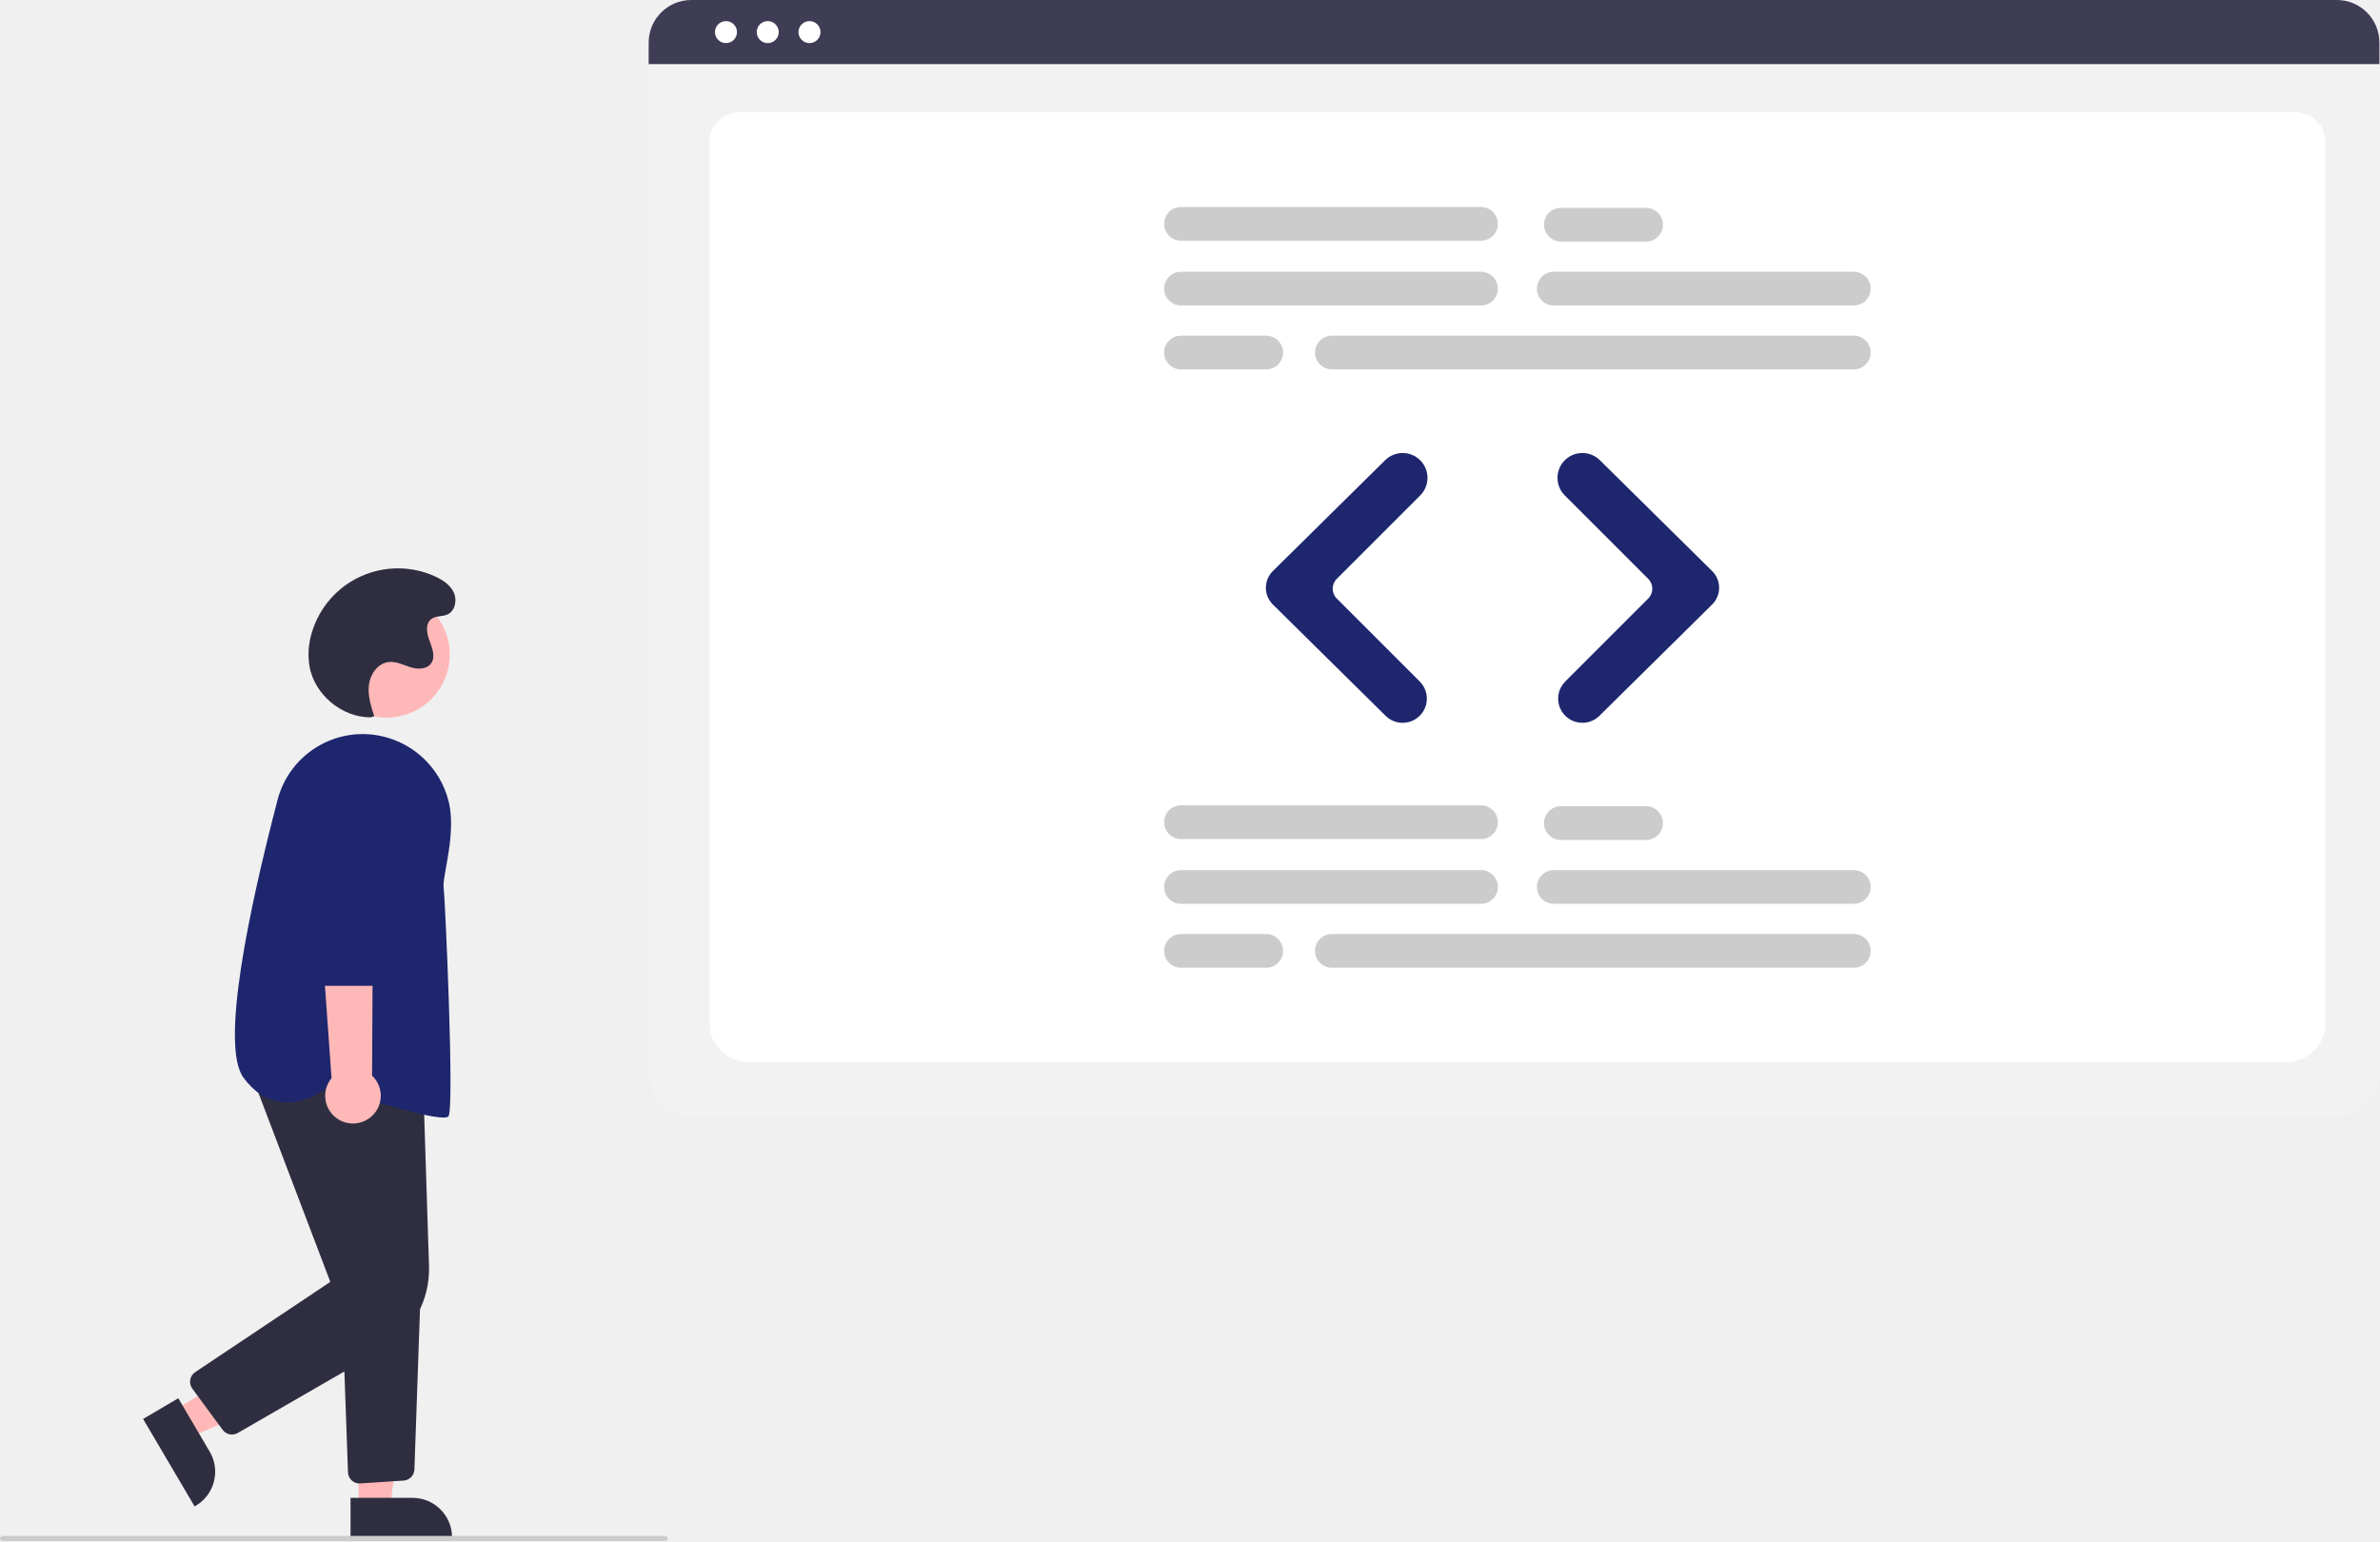
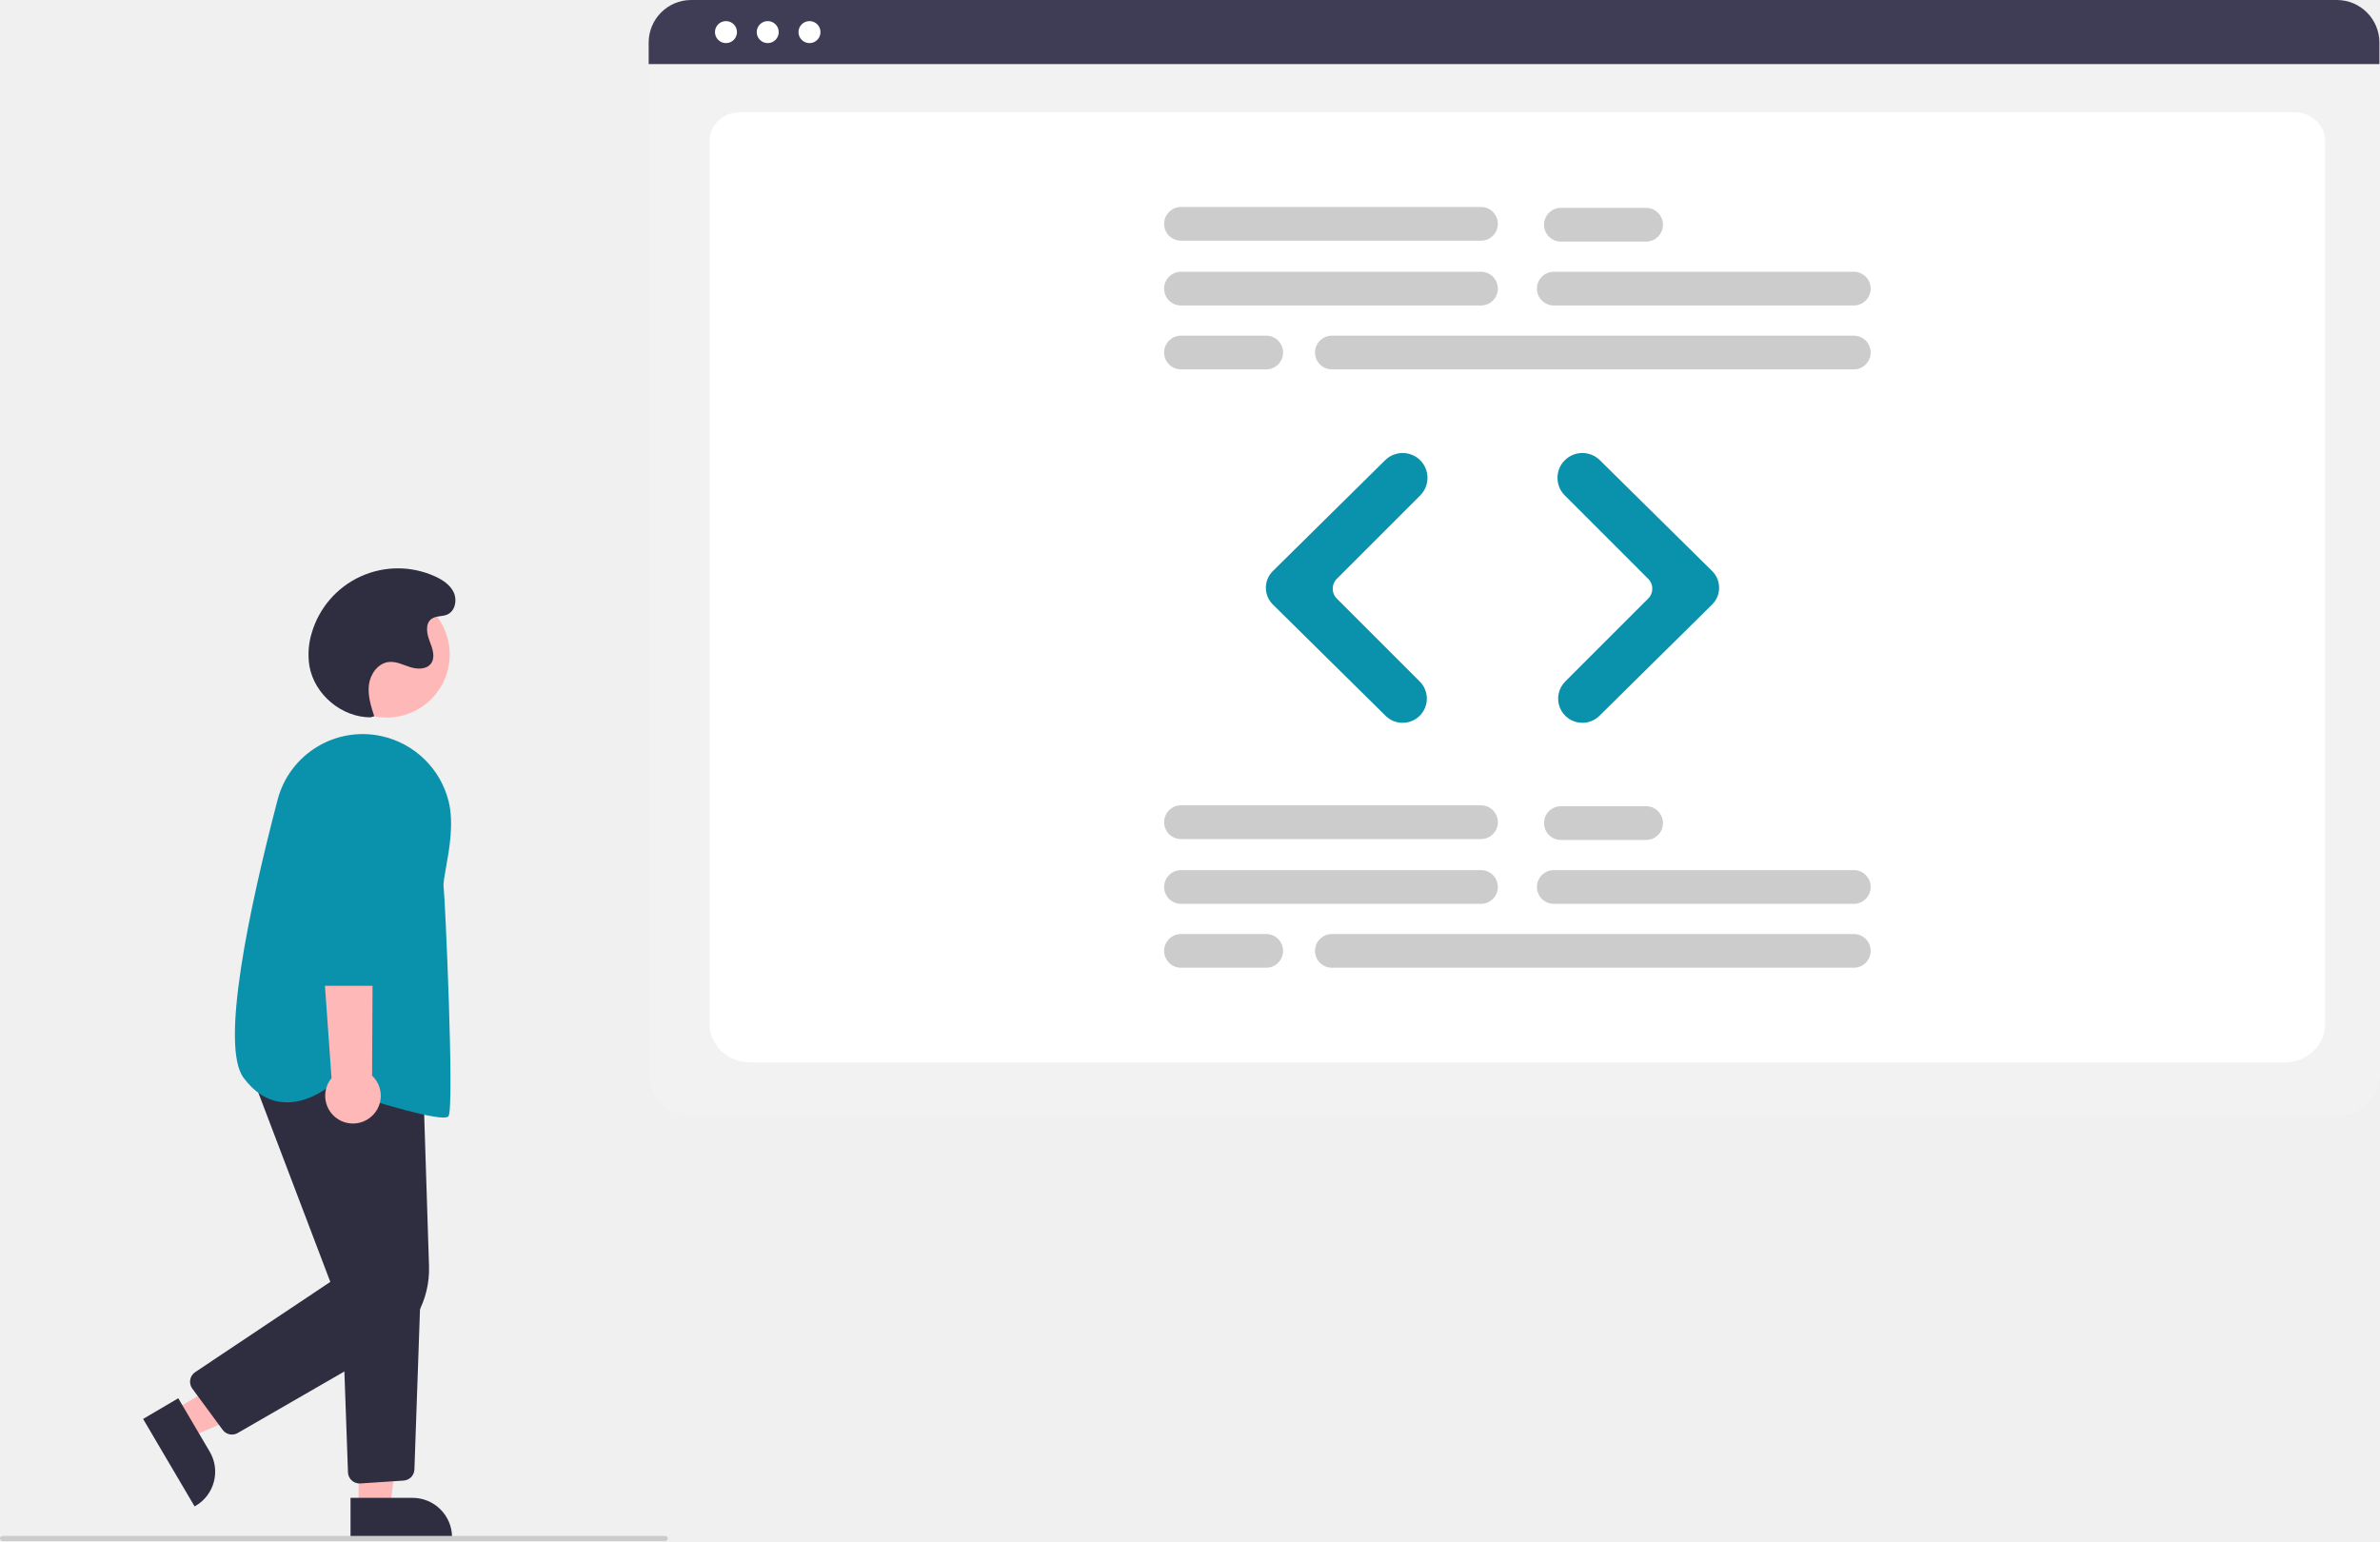
<svg xmlns="http://www.w3.org/2000/svg" data-name="Layer 1" width="926.622" height="600.085" viewBox="0 0 926.622 600.085">
  <circle cx="150.534" cy="254.872" r="24.561" fill="#ffb8b8" />
  <polygon points="67.543 549.197 73.762 559.763 117.474 540.803 108.295 525.21 67.543 549.197" fill="#ffb8b8" />
  <path d="M206.096,694.43,218.343,715.237l.001.001A15.386,15.386,0,0,1,212.888,736.302l-.431.254L192.405,702.489Z" transform="translate(-136.6892 -149.9575)" fill="#2f2e41" />
  <polygon points="139.6 587.26 151.86 587.259 157.692 539.971 139.598 539.972 139.6 587.26" fill="#ffb8b8" />
  <path d="M273.162,733.215l24.144-.001h.001a15.386,15.386,0,0,1,15.386,15.386v.5l-39.531.001Z" transform="translate(-136.6892 -149.9575)" fill="#2f2e41" />
  <path d="M227.001,708.567a4.493,4.493,0,0,1-3.624-1.833l-11.824-16.059a4.5,4.5,0,0,1,1.125-6.41l52.614-35.142-31.747-83.475L301.434,571.252l2.287,71.733A36.046,36.046,0,0,1,285.675,675.409l-56.427,32.554A4.486,4.486,0,0,1,227.001,708.567Z" transform="translate(-136.6892 -149.9575)" fill="#2f2e41" />
  <path d="M276.659,727.617a4.5,4.5,0,0,1-4.489-4.34l-2.488-69.882,30.808-1.623-2.453,70.384a4.487,4.487,0,0,1-4.2,4.333l-16.873,1.118C276.863,727.614,276.761,727.617,276.659,727.617Z" transform="translate(-136.6892 -149.9575)" fill="#2f2e41" />
-   <path d="M309.291,585.129c-7.838,0-35.217-8.816-44.721-11.959-1.422,1.138-9.233,6.979-18.351,5.911-5.626-.66-10.579-3.845-14.721-9.466-9.147-12.414,2.151-65.651,13.239-108.126a34.268,34.268,0,0,1,40.529-24.88h0a34.571,34.571,0,0,1,26.088,25.378c2.088,8.498.292,18.494-1.02,25.794-.616,3.432-1.104,6.143-.937,7.475.644,5.148,4.219,85.892,1.92,89.34C311.071,584.963,310.363,585.129,309.291,585.129Z" transform="translate(-136.6892 -149.9575)" fill="#1e266d" />
+   <path d="M309.291,585.129c-7.838,0-35.217-8.816-44.721-11.959-1.422,1.138-9.233,6.979-18.351,5.911-5.626-.66-10.579-3.845-14.721-9.466-9.147-12.414,2.151-65.651,13.239-108.126a34.268,34.268,0,0,1,40.529-24.88h0a34.571,34.571,0,0,1,26.088,25.378c2.088,8.498.292,18.494-1.02,25.794-.616,3.432-1.104,6.143-.937,7.475.644,5.148,4.219,85.892,1.92,89.34C311.071,584.963,310.363,585.129,309.291,585.129Z" transform="translate(-136.6892 -149.9575)" fill="#0a91ab" />
  <path d="M280.616,585.272a10.743,10.743,0,0,0,.942-16.446l.485-97.844-23.045,3.837,6.769,94.97A10.801,10.801,0,0,0,280.616,585.272Z" transform="translate(-136.6892 -149.9575)" fill="#ffb8b8" />
-   <path d="M285.946,533.818H261.124a4.514,4.514,0,0,1-4.5-4.459l-.609-67.292a17.603,17.603,0,1,1,35.204.043L290.446,529.37A4.515,4.515,0,0,1,285.946,533.818Z" transform="translate(-136.6892 -149.9575)" fill="#1e266d" />
+   <path d="M285.946,533.818H261.124a4.514,4.514,0,0,1-4.5-4.459l-.609-67.292a17.603,17.603,0,1,1,35.204.043L290.446,529.37A4.515,4.515,0,0,1,285.946,533.818Z" transform="translate(-136.6892 -149.9575)" fill="#0a91ab" />
  <path d="M280.969,429.289c-11.245.021-21.854-8.868-23.803-19.943a28.671,28.671,0,0,1,.919-13.014A34.954,34.954,0,0,1,306.021,374.379c3.008,1.361,5.971,3.316,7.349,6.317s.515,7.195-2.498,8.546c-1.969.882-4.44.449-6.187,1.716-2.509,1.819-1.863,5.691-.743,8.581s2.388,6.387.509,8.852c-1.75,2.297-5.249,2.226-8.004,1.361s-5.476-2.313-8.349-2.018c-4.19.43-7.202,4.598-7.759,8.773s.755,8.349,2.05,12.357Z" transform="translate(-136.6892 -149.9575)" fill="#2f2e41" />
  <path d="M395.689,750.042h-258a1,1,0,1,1,0-2h258a1,1,0,0,1,0,2Z" transform="translate(-136.6892 -149.9575)" fill="#ccc" />
  <path d="M1046.811,584.505H405.972a16.519,16.519,0,0,1-16.5-16.5V172.852a12.102,12.102,0,0,1,12.088-12.088h649.453a12.311,12.311,0,0,1,12.297,12.297V568.005A16.519,16.519,0,0,1,1046.811,584.505Z" transform="translate(-136.6892 -149.9575)" fill="#f2f2f2" />
  <path d="M1026.091,563.673H428.846c-8.755,0-15.878-6.67-15.878-14.868v-344.105c0-6.08,5.278-11.027,11.766-11.027H1030.008c6.595,0,11.961,5.028,11.961,11.208V548.805C1041.969,557.003,1034.846,563.673,1026.091,563.673Z" transform="translate(-136.6892 -149.9575)" fill="#fff" />
  <path d="M1063.081,174.908H389.241v-8.4a16.574,16.574,0,0,1,16.56-16.55H1046.521a16.574,16.574,0,0,1,16.56,16.55Z" transform="translate(-136.6892 -149.9575)" fill="#3f3d56" />
  <circle cx="282.647" cy="12.5" r="4.283" fill="#fff" />
  <circle cx="298.906" cy="12.5" r="4.283" fill="#fff" />
  <circle cx="315.165" cy="12.5" r="4.283" fill="#fff" />
  <path d="M713.3,268.912H596.492a6.566,6.566,0,0,1,0-13.132H713.3a6.566,6.566,0,1,1,0,13.132Z" transform="translate(-136.6892 -149.9575)" fill="#ccc" />
  <path d="M858.446,268.912H741.638a6.566,6.566,0,0,1,0-13.132H858.446a6.566,6.566,0,1,1,0,13.132Z" transform="translate(-136.6892 -149.9575)" fill="#ccc" />
  <path d="M858.446,293.794H655.241a6.566,6.566,0,1,1,0-13.132H858.446a6.566,6.566,0,1,1,0,13.132Z" transform="translate(-136.6892 -149.9575)" fill="#ccc" />
  <path d="M713.3,243.684H596.492a6.566,6.566,0,0,1,0-13.132H713.3a6.566,6.566,0,1,1,0,13.132Z" transform="translate(-136.6892 -149.9575)" fill="#ccc" />
  <path d="M777.579,244.03H744.402a6.566,6.566,0,0,1,0-13.132H777.579a6.566,6.566,0,1,1,0,13.132Z" transform="translate(-136.6892 -149.9575)" fill="#ccc" />
  <path d="M629.668,293.794H596.492a6.566,6.566,0,0,1,0-13.132h33.176a6.566,6.566,0,1,1,0,13.132Z" transform="translate(-136.6892 -149.9575)" fill="#ccc" />
  <path d="M713.3,501.912H596.492a6.566,6.566,0,0,1,0-13.132H713.3a6.566,6.566,0,1,1,0,13.132Z" transform="translate(-136.6892 -149.9575)" fill="#ccc" />
  <path d="M858.446,501.912H741.638a6.566,6.566,0,0,1,0-13.132H858.446a6.566,6.566,0,1,1,0,13.132Z" transform="translate(-136.6892 -149.9575)" fill="#ccc" />
  <path d="M858.446,526.794H655.241a6.566,6.566,0,1,1,0-13.132H858.446a6.566,6.566,0,1,1,0,13.132Z" transform="translate(-136.6892 -149.9575)" fill="#ccc" />
  <path d="M713.3,476.684H596.492a6.566,6.566,0,0,1,0-13.132H713.3a6.566,6.566,0,1,1,0,13.132Z" transform="translate(-136.6892 -149.9575)" fill="#ccc" />
  <path d="M777.579,477.03H744.402a6.566,6.566,0,0,1,0-13.132H777.579a6.566,6.566,0,0,1,0,13.132Z" transform="translate(-136.6892 -149.9575)" fill="#ccc" />
  <path d="M629.668,526.794H596.492a6.566,6.566,0,0,1,0-13.132h33.176a6.566,6.566,0,1,1,0,13.132Z" transform="translate(-136.6892 -149.9575)" fill="#ccc" />
-   <path d="M682.793,431.419a9.397,9.397,0,0,1-6.624-2.71l-43.909-43.359a9.152,9.152,0,0,1,0-13.023l43.731-43.184a9.702,9.702,0,0,1,13.644.043h0a9.689,9.689,0,0,1,0,13.687l-32.496,32.497a5.413,5.413,0,0,0,0,7.647l32.32,32.32a9.418,9.418,0,0,1-6.666,16.084Z" transform="translate(-136.6892 -149.9575)" fill="#1e266d" />
-   <path d="M752.759,431.419a9.418,9.418,0,0,1-6.666-16.084L778.412,383.015a5.413,5.413,0,0,0,0-7.647L745.916,342.872a9.678,9.678,0,0,1,0-13.687h0a9.702,9.702,0,0,1,13.644-.043l43.731,43.184a9.152,9.152,0,0,1,0,13.023l-43.909,43.359A9.399,9.399,0,0,1,752.759,431.419Z" transform="translate(-136.6892 -149.9575)" fill="#1e266d" />
+   <path d="M682.793,431.419a9.397,9.397,0,0,1-6.624-2.71l-43.909-43.359a9.152,9.152,0,0,1,0-13.023l43.731-43.184a9.702,9.702,0,0,1,13.644.043h0a9.689,9.689,0,0,1,0,13.687l-32.496,32.497a5.413,5.413,0,0,0,0,7.647l32.32,32.32a9.418,9.418,0,0,1-6.666,16.084Z" transform="translate(-136.6892 -149.9575)" fill="#0a91ab" />
+   <path d="M752.759,431.419a9.418,9.418,0,0,1-6.666-16.084L778.412,383.015a5.413,5.413,0,0,0,0-7.647L745.916,342.872a9.678,9.678,0,0,1,0-13.687h0a9.702,9.702,0,0,1,13.644-.043l43.731,43.184a9.152,9.152,0,0,1,0,13.023l-43.909,43.359A9.399,9.399,0,0,1,752.759,431.419Z" transform="translate(-136.6892 -149.9575)" fill="#0a91ab" />
</svg>
